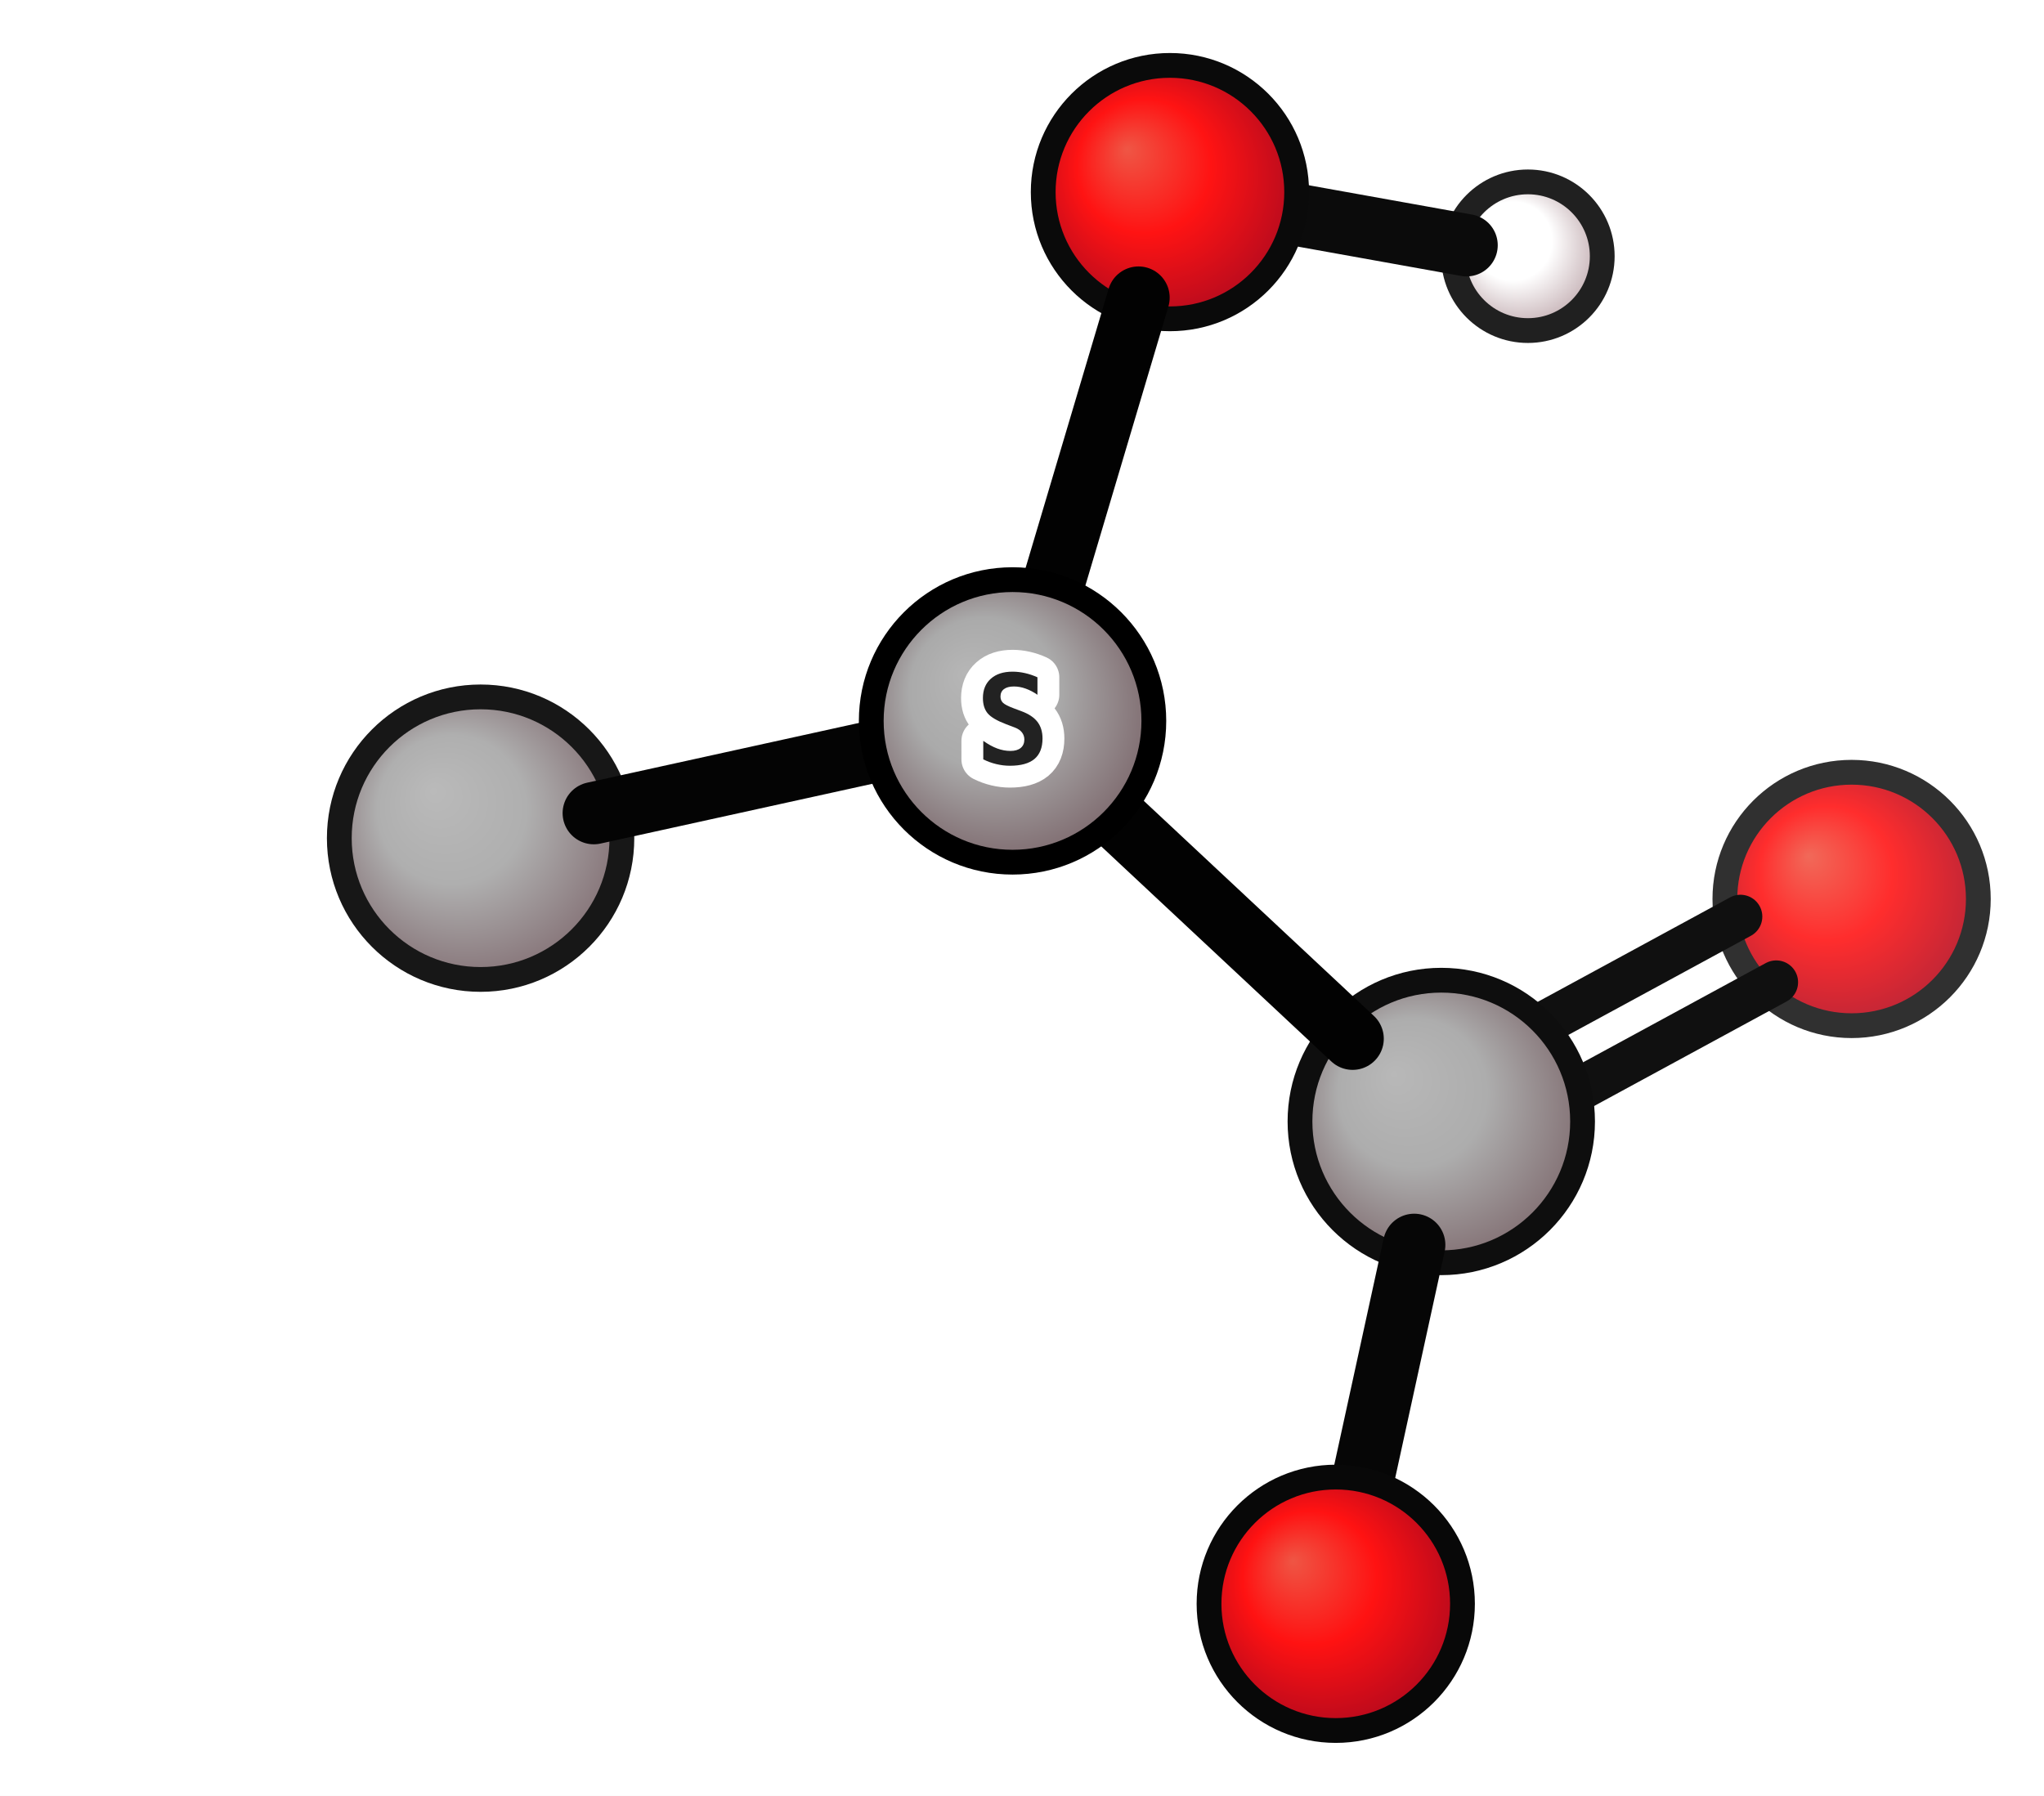
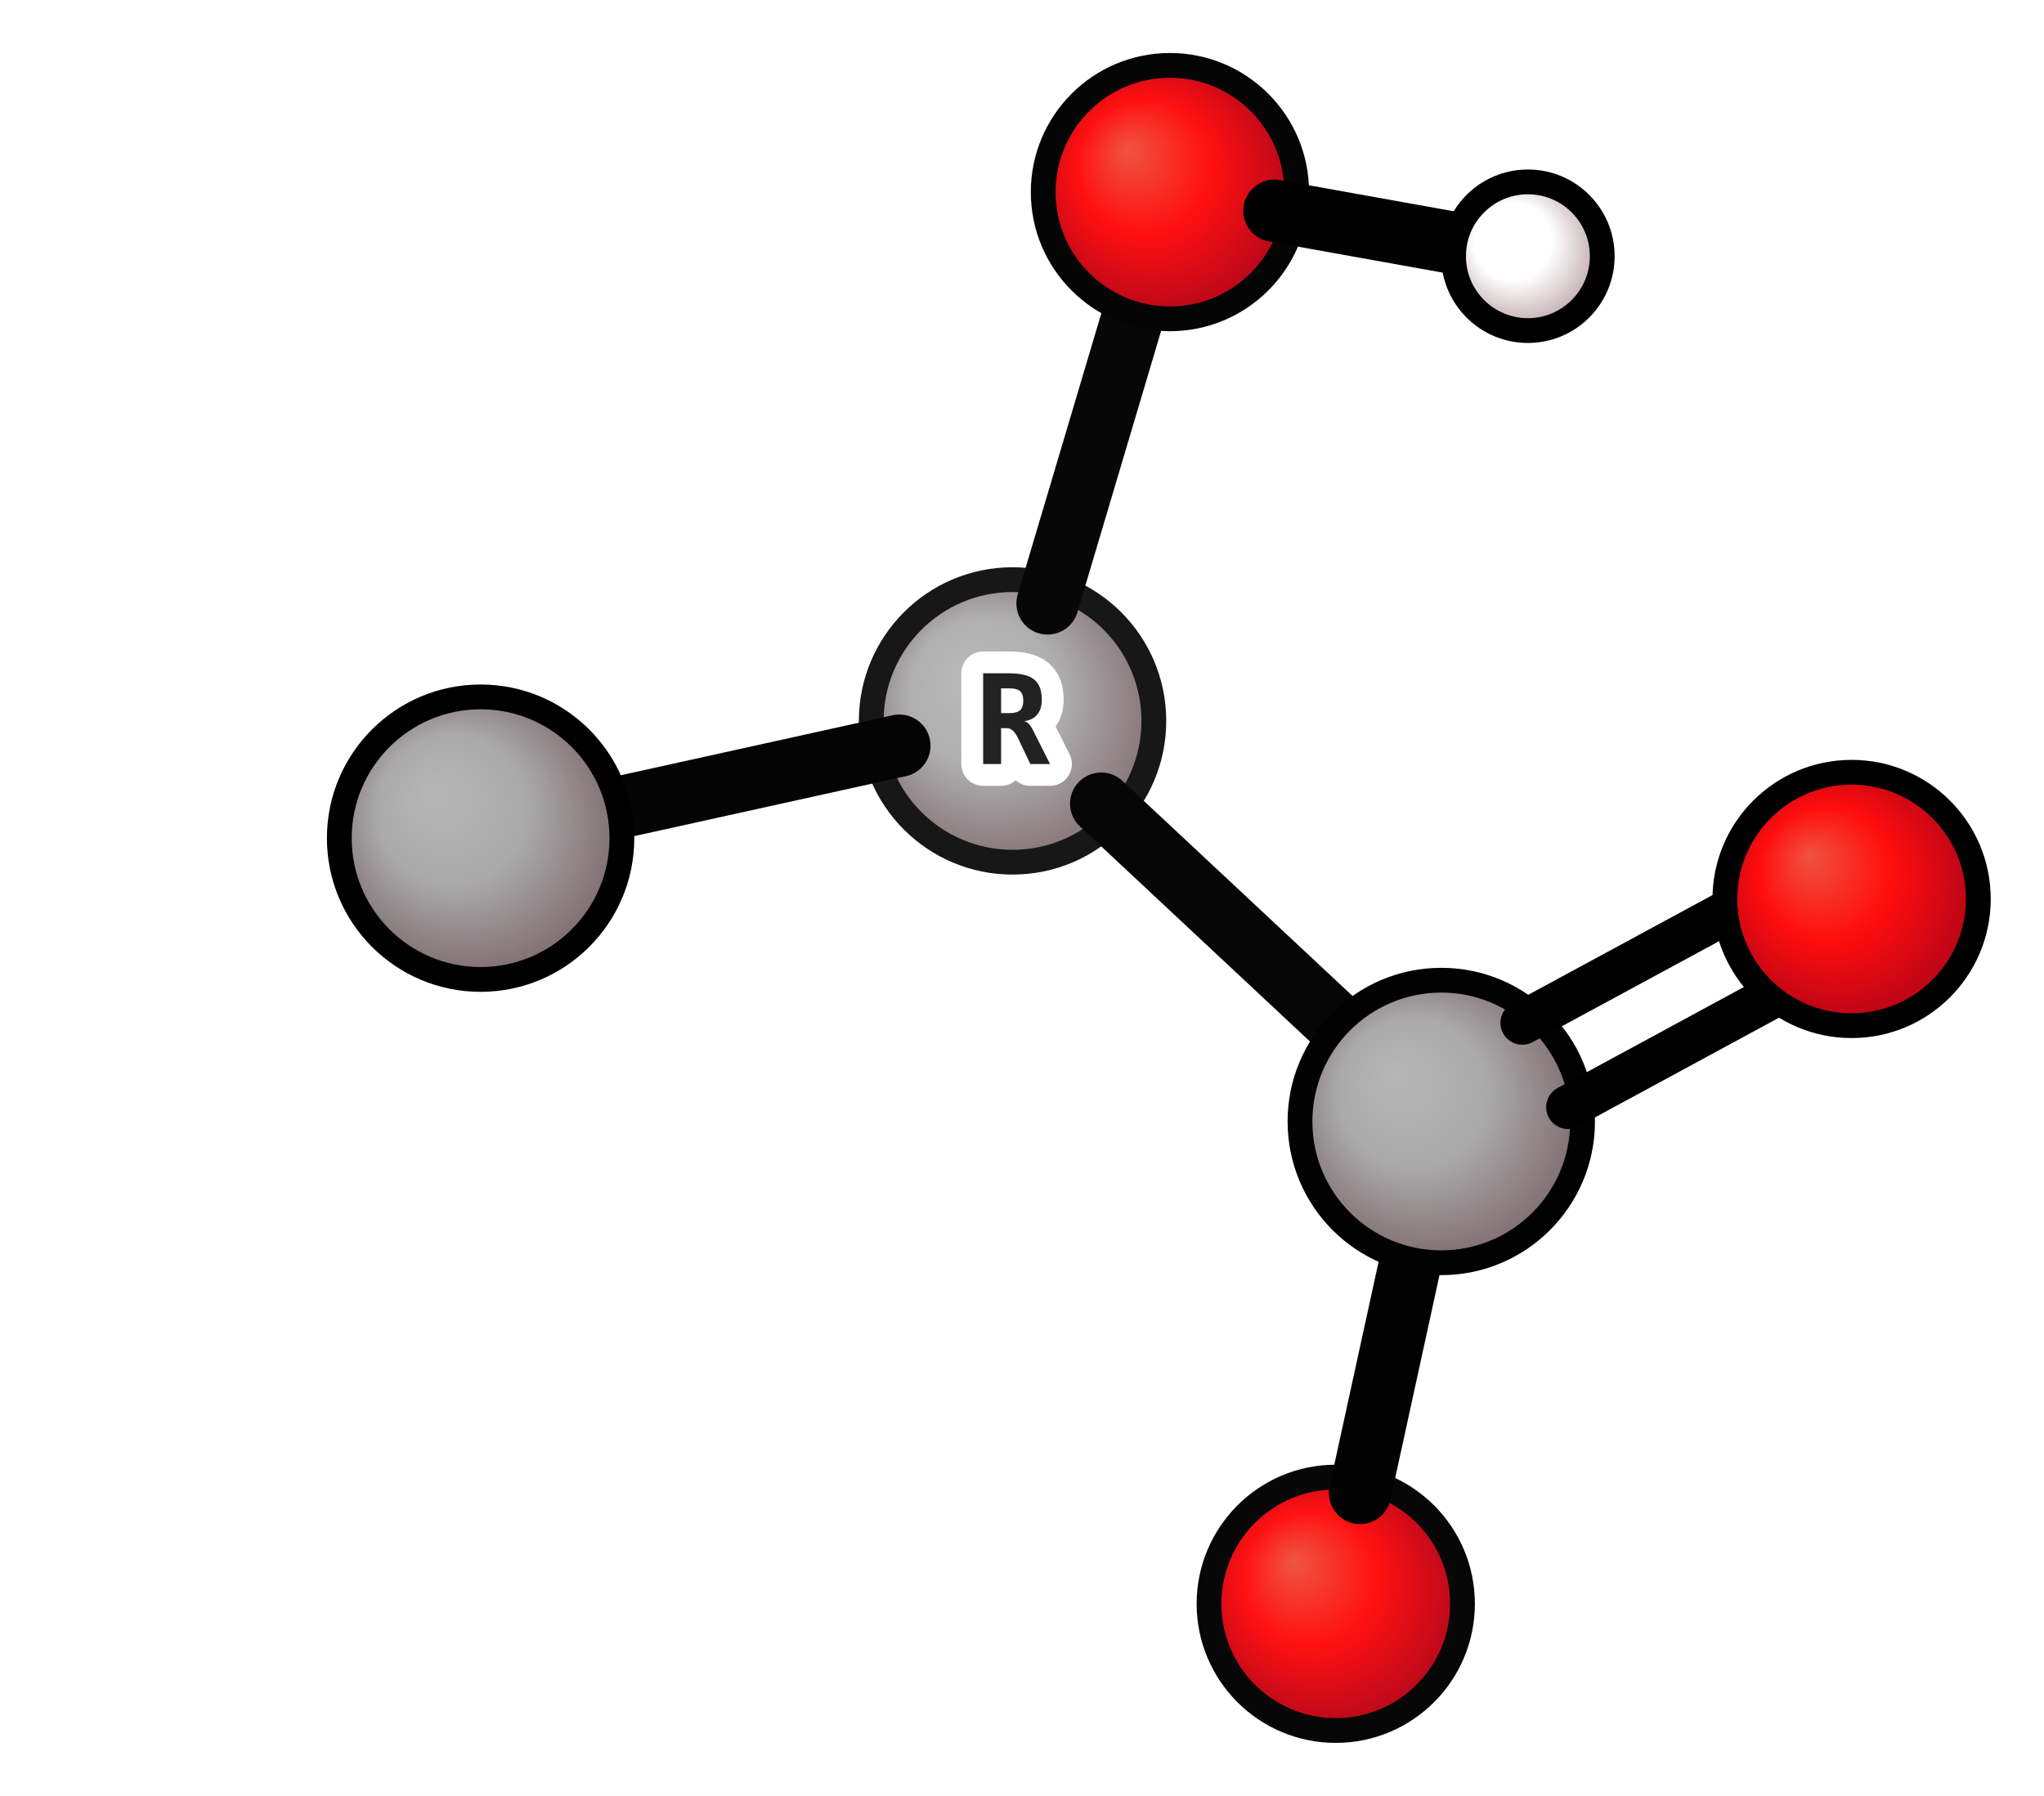
<svg xmlns="http://www.w3.org/2000/svg" viewBox="0 0 800 703" width="800" height="703">
  <rect width="100%" height="100%" fill="#ffffff" />
  <defs>
    <radialGradient id="x0g0" cx=".5" cy=".5" fx=".33" fy=".33" r=".66">
+       <stop offset="0%" stop-color="#b6b6b6" />
+       <stop offset="40%" stop-color="#aaaaaa" />
+       <stop offset="100%" stop-color="#6b4f55" />
+     </radialGradient>
+     <radialGradient id="x0g1" cx=".5" cy=".5" fx=".33" fy=".33" r=".66">
      <stop offset="0%" stop-color="#bababa" />
      <stop offset="40%" stop-color="#afafaf" />
      <stop offset="100%" stop-color="#745a60" />
    </radialGradient>
-     <radialGradient id="x0g1" cx=".5" cy=".5" fx=".33" fy=".33" r=".66">
+     <radialGradient id="x0g2" cx=".5" cy=".5" fx=".33" fy=".33" r=".66">
+       <stop offset="0%" stop-color="#ef5442" />
+       <stop offset="40%" stop-color="#ff1010" />
+       <stop offset="100%" stop-color="#940320" />
+     </radialGradient>
+     <radialGradient id="x0g3" cx=".5" cy=".5" fx=".33" fy=".33" r=".66">
      <stop offset="0%" stop-color="#b6b6b6" />
      <stop offset="40%" stop-color="#aaaaaa" />
-       <stop offset="100%" stop-color="#6b4f55" />
-     </radialGradient>
-     <radialGradient id="x0g2" cx=".5" cy=".5" fx=".33" fy=".33" r=".66">
-       <stop offset="0%" stop-color="#ef5645" />
-       <stop offset="40%" stop-color="#ff1313" />
-       <stop offset="100%" stop-color="#960723" />
-     </radialGradient>
-     <radialGradient id="x0g3" cx=".5" cy=".5" fx=".33" fy=".33" r=".66">
-       <stop offset="0%" stop-color="#b8b8b8" />
-       <stop offset="40%" stop-color="#adadad" />
-       <stop offset="100%" stop-color="#70565b" />
+       <stop offset="100%" stop-color="#6c5056" />
    </radialGradient>
    <radialGradient id="x0g4" cx=".5" cy=".5" fx=".33" fy=".33" r=".66">
-       <stop offset="0%" stop-color="#f16959" />
-       <stop offset="40%" stop-color="#ff2d2d" />
-       <stop offset="100%" stop-color="#a1223b" />
+       <stop offset="0%" stop-color="#ef5240" />
+       <stop offset="40%" stop-color="#ff0d0d" />
+       <stop offset="100%" stop-color="#93001d" />
    </radialGradient>
    <radialGradient id="x0g5" cx=".5" cy=".5" fx=".33" fy=".33" r=".66">
-       <stop offset="0%" stop-color="#ef5544" />
-       <stop offset="40%" stop-color="#ff1212" />
-       <stop offset="100%" stop-color="#950522" />
+       <stop offset="0%" stop-color="#ef5543" />
+       <stop offset="40%" stop-color="#ff1111" />
+       <stop offset="100%" stop-color="#950421" />
    </radialGradient>
    <radialGradient id="x0g10" cx=".5" cy=".5" fx=".33" fy=".33" r=".66">
      <stop offset="0%" stop-color="#ffffff" />
      <stop offset="40%" stop-color="#ffffff" />
-       <stop offset="100%" stop-color="#a5868c" />
+       <stop offset="100%" stop-color="#9d7b81" />
    </radialGradient>
  </defs>
-   <circle cx="724.7" cy="351.9" r="49.6" fill="url(#x0g4)" stroke="#303030" stroke-width="9.7" />
-   <line x1="695.2" y1="384.5" x2="611.8" y2="429.8" stroke="#101010" stroke-width="17.1" stroke-linecap="round" />
-   <line x1="681.2" y1="358.8" x2="597.8" y2="404.1" stroke="#101010" stroke-width="17.1" stroke-linecap="round" />
-   <circle cx="598.0" cy="100.3" r="29.1" fill="url(#x0g10)" stroke="#202020" stroke-width="9.7" />
-   <line x1="574.0" y1="96.0" x2="498.8" y2="82.5" stroke="#0b0b0b" stroke-width="24.4" stroke-linecap="round" />
-   <circle cx="188.1" cy="328.1" r="55.3" fill="url(#x0g0)" stroke="#171717" stroke-width="9.7" />
-   <line x1="232.4" y1="318.3" x2="352.0" y2="292.0" stroke="#040404" stroke-width="24.4" stroke-linecap="round" />
-   <circle cx="564.1" cy="439.0" r="55.3" fill="url(#x0g3)" stroke="#0e0e0e" stroke-width="9.7" />
-   <line x1="553.5" y1="487.3" x2="532.3" y2="584.4" stroke="#060606" stroke-width="24.4" stroke-linecap="round" />
-   <line x1="529.4" y1="406.6" x2="431.0" y2="314.6" stroke="#020202" stroke-width="24.4" stroke-linecap="round" />
-   <circle cx="457.9" cy="75.2" r="49.6" fill="url(#x0g2)" stroke="#0a0a0a" stroke-width="9.7" />
-   <line x1="445.6" y1="116.5" x2="410.0" y2="236.2" stroke="#020202" stroke-width="24.4" stroke-linecap="round" />
-   <circle cx="522.8" cy="627.8" r="49.6" fill="url(#x0g5)" stroke="#080808" stroke-width="9.7" />
-   <circle cx="396.3" cy="282.2" r="55.3" fill="url(#x0g1)" stroke="#000000" stroke-width="9.7" />
-   <text x="396.3" y="282.2" font-family="monospace" font-size="48.7px" font-weight="bold" text-anchor="middle" dominant-baseline="central" fill="#ffffff" stroke="#ffffff" stroke-width="17.1" stroke-linejoin="round">S</text>
-   <text x="396.3" y="282.2" font-family="monospace" font-size="48.7px" font-weight="bold" text-anchor="middle" dominant-baseline="central" fill="#222222">S</text>
+   <circle cx="396.3" cy="282.2" r="55.3" fill="url(#x0g1)" stroke="#171717" stroke-width="9.7" />
+   <line x1="410.0" y1="236.2" x2="445.6" y2="116.5" stroke="#070707" stroke-width="24.4" stroke-linecap="round" />
+   <line x1="431.0" y1="314.6" x2="529.4" y2="406.6" stroke="#060606" stroke-width="24.4" stroke-linecap="round" />
+   <line x1="352.0" y1="291.9" x2="232.4" y2="318.3" stroke="#040404" stroke-width="24.4" stroke-linecap="round" />
+   <circle cx="522.8" cy="627.8" r="49.6" fill="url(#x0g5)" stroke="#070707" stroke-width="9.7" />
+   <line x1="532.3" y1="584.4" x2="553.5" y2="487.3" stroke="#020202" stroke-width="24.4" stroke-linecap="round" />
+   <circle cx="457.9" cy="75.2" r="49.6" fill="url(#x0g2)" stroke="#050505" stroke-width="9.7" />
+   <line x1="498.8" y1="82.5" x2="574.0" y2="96.0" stroke="#000000" stroke-width="24.4" stroke-linecap="round" />
+   <circle cx="564.1" cy="439.0" r="55.3" fill="url(#x0g3)" stroke="#020202" stroke-width="9.7" />
+   <line x1="595.8" y1="400.4" x2="679.3" y2="355.2" stroke="#000000" stroke-width="17.1" stroke-linecap="round" />
+   <line x1="613.7" y1="433.4" x2="697.1" y2="388.2" stroke="#000000" stroke-width="17.1" stroke-linecap="round" />
+   <circle cx="188.1" cy="328.1" r="55.3" fill="url(#x0g0)" stroke="#000000" stroke-width="9.7" />
+   <circle cx="598.0" cy="100.3" r="29.1" fill="url(#x0g10)" stroke="#000000" stroke-width="9.7" />
+   <circle cx="724.7" cy="351.9" r="49.6" fill="url(#x0g4)" stroke="#000000" stroke-width="9.7" />
+   <text x="396.3" y="282.2" font-family="monospace" font-size="48.7px" font-weight="bold" text-anchor="middle" dominant-baseline="central" fill="#ffffff" stroke="#ffffff" stroke-width="17.1" stroke-linejoin="round">R</text>
+   <text x="396.3" y="282.2" font-family="monospace" font-size="48.7px" font-weight="bold" text-anchor="middle" dominant-baseline="central" fill="#222222">R</text>
</svg>
